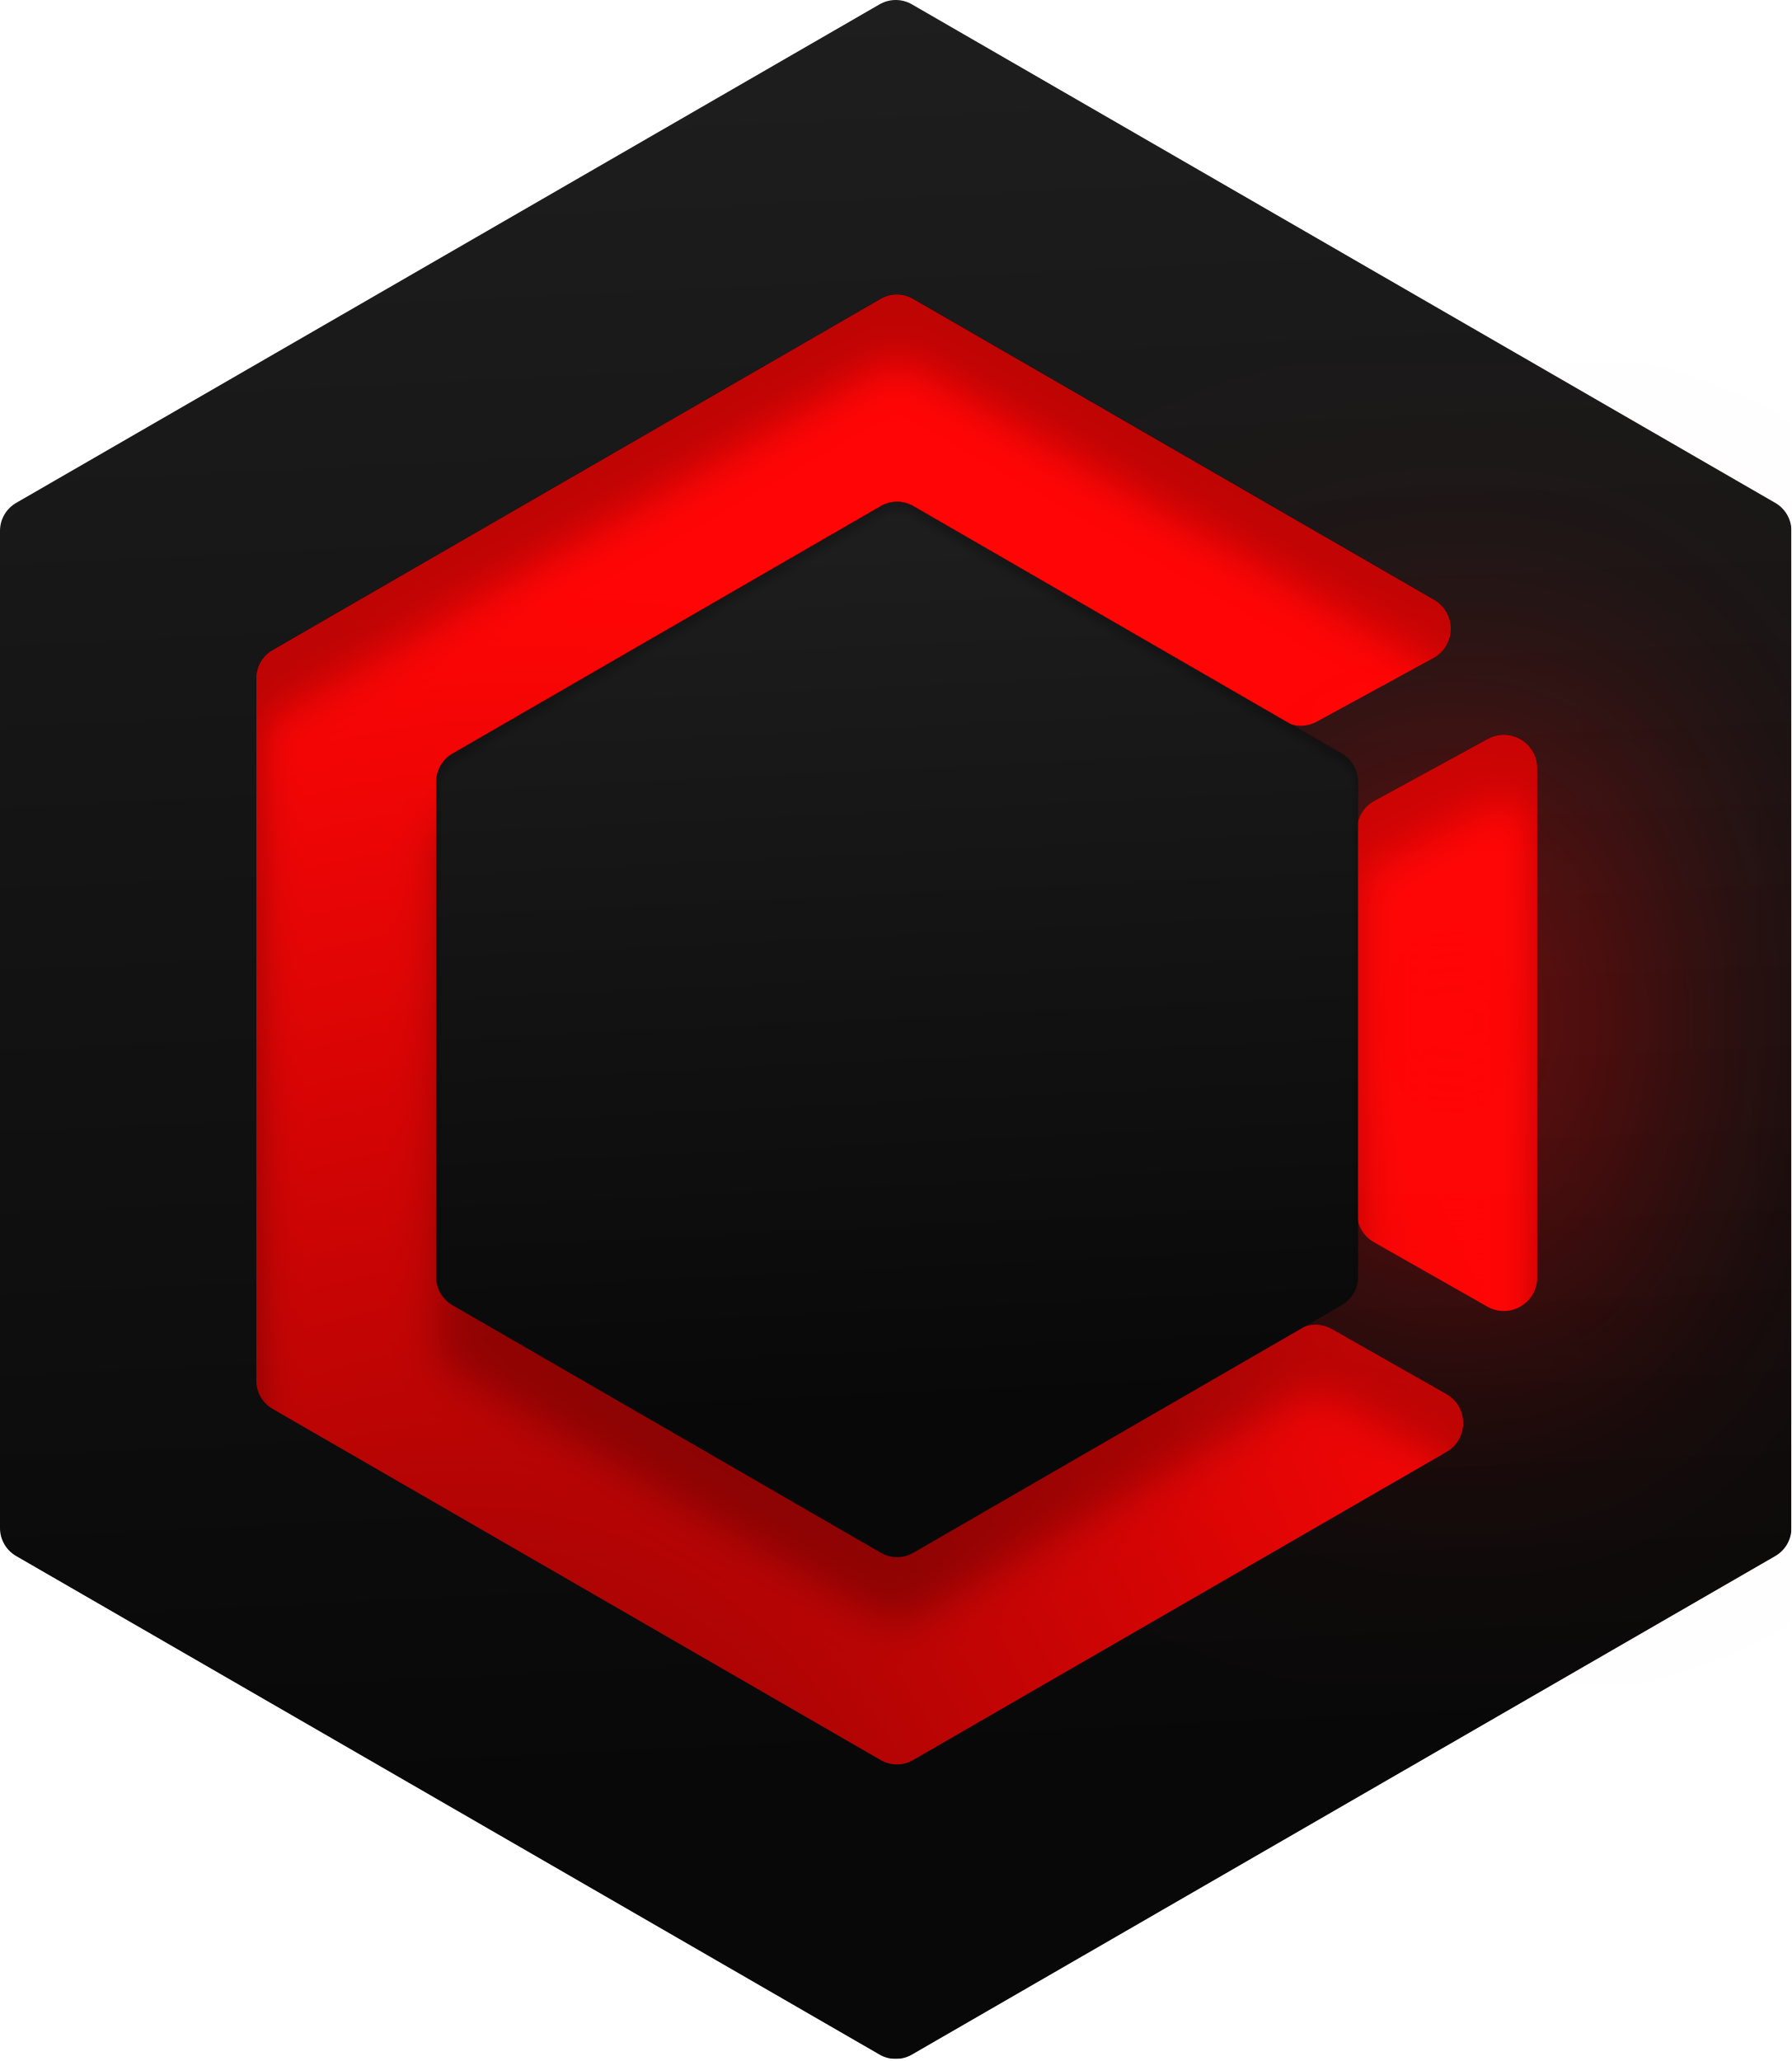
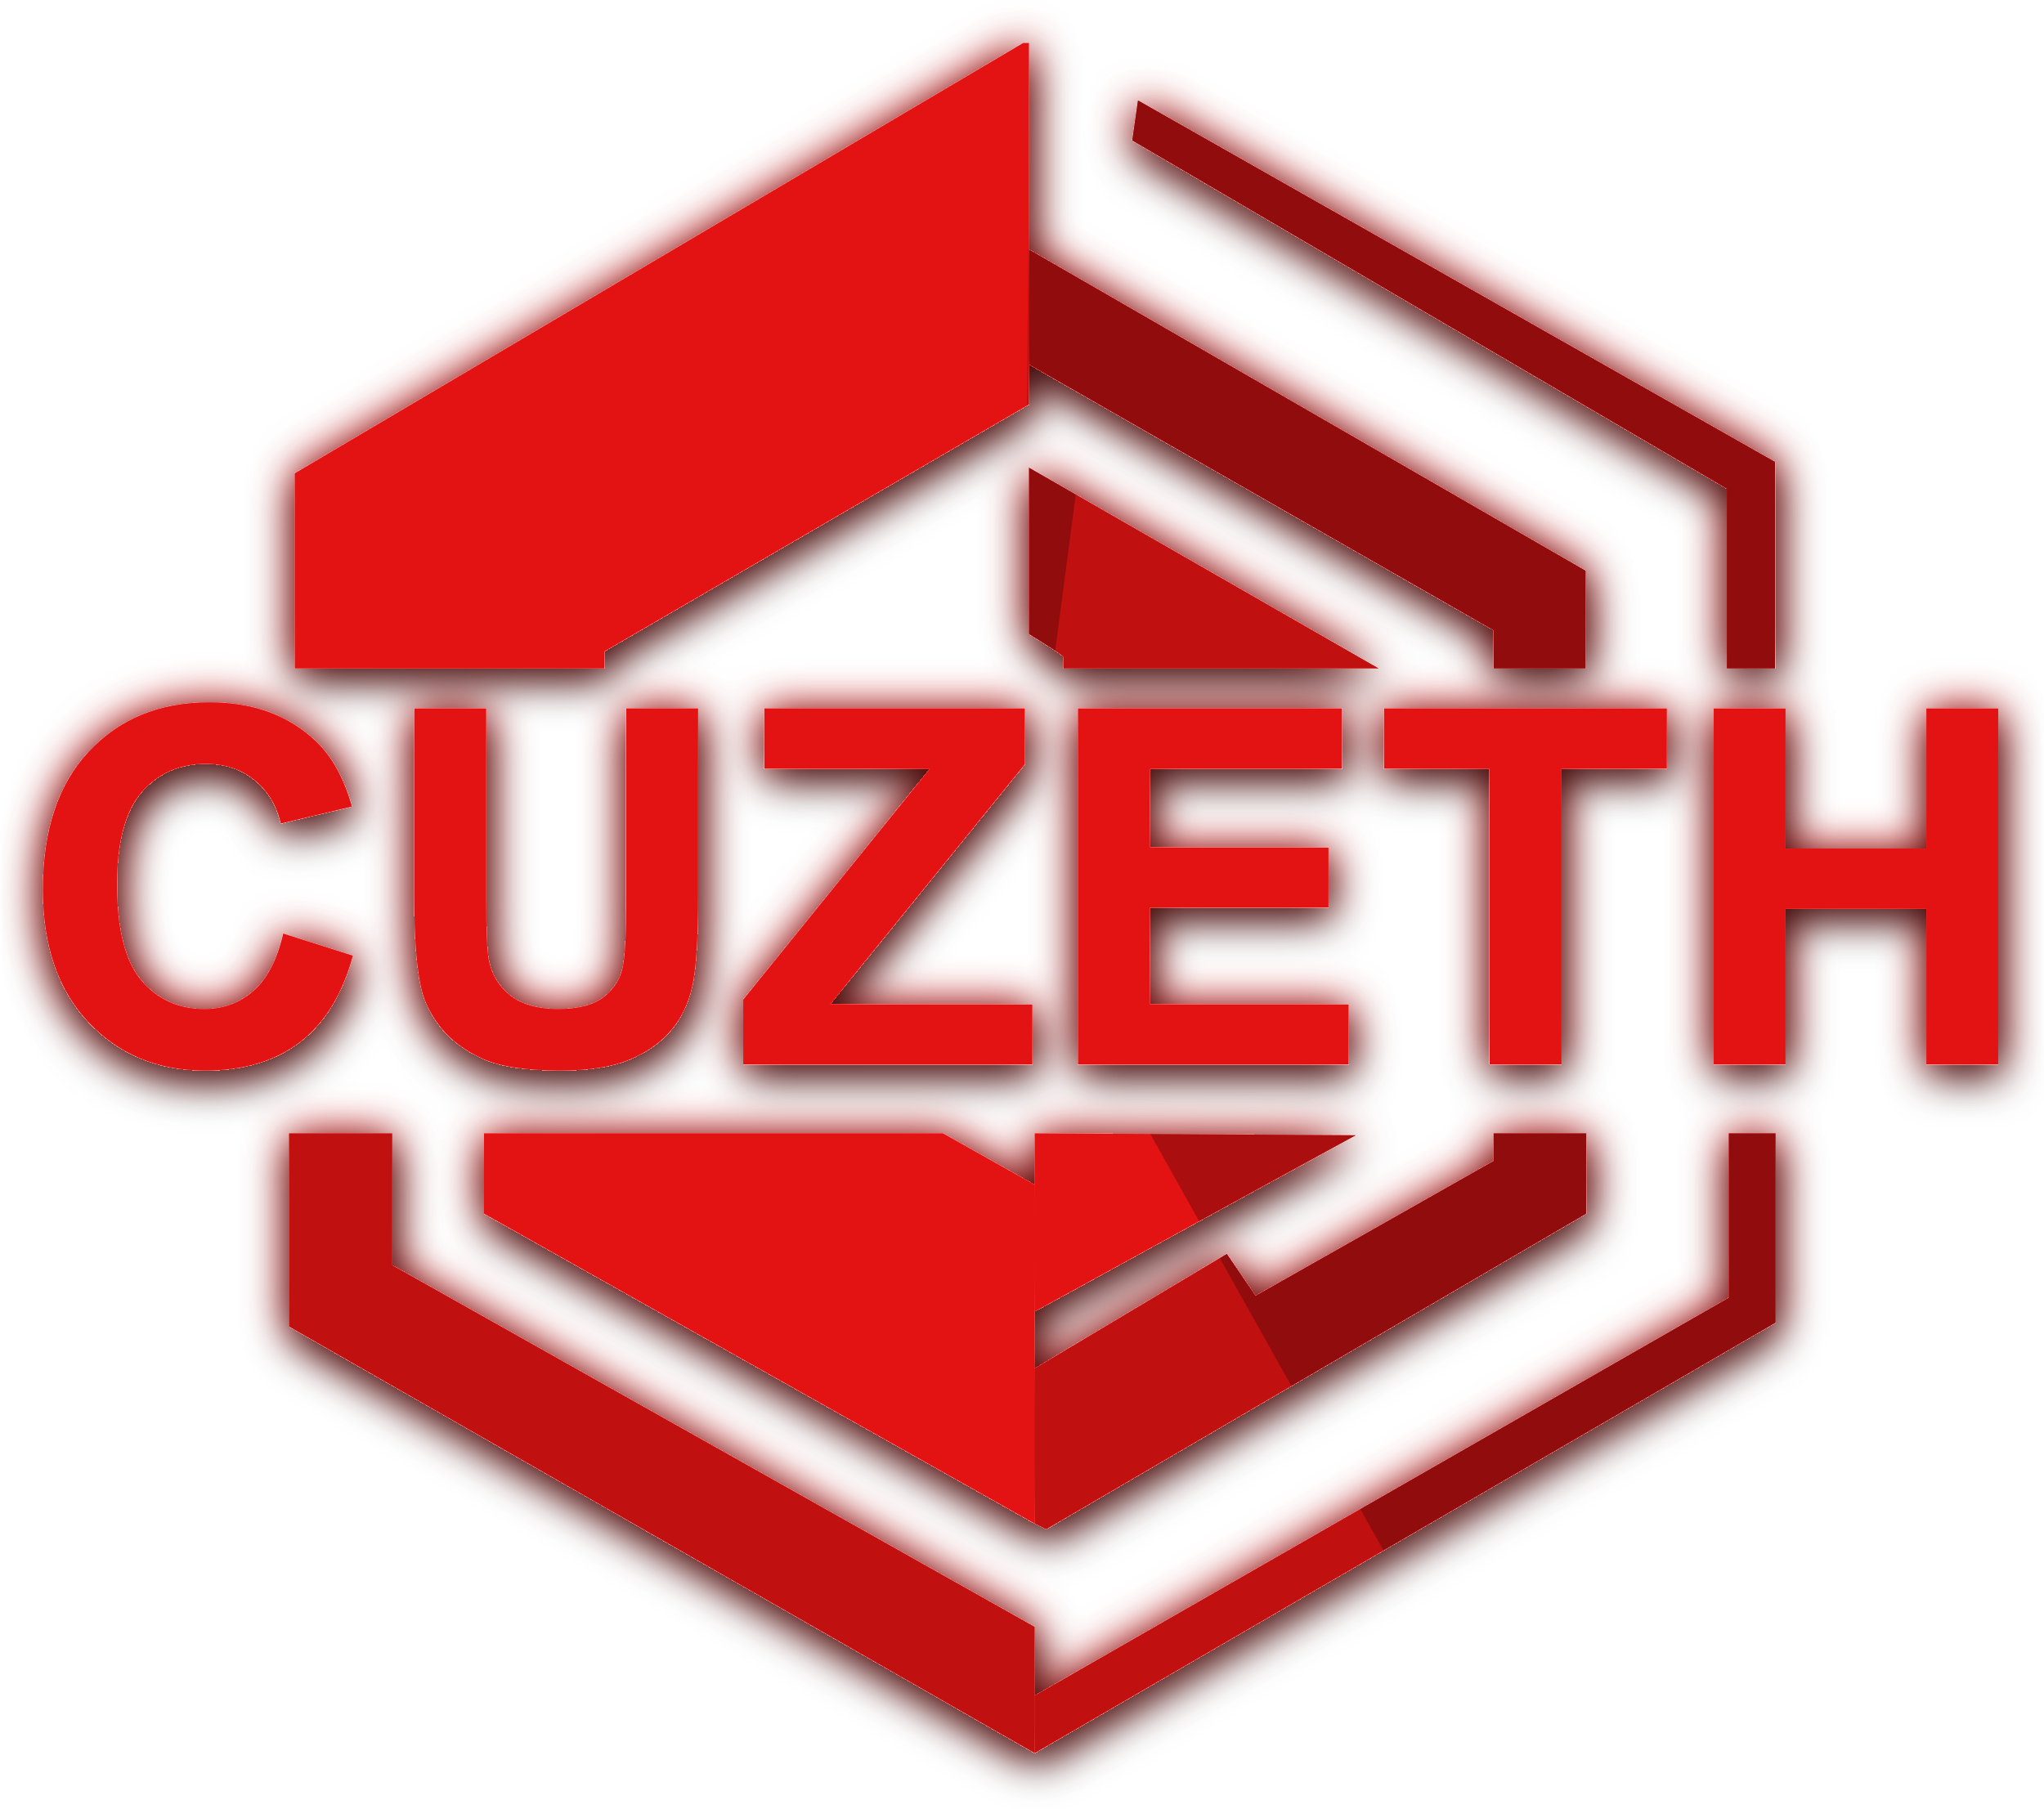
- <svg xmlns="http://www.w3.org/2000/svg" width="805" height="926" viewBox="0 0 805 926" fill="none">
-   <mask id="mask0" style="mask-type:alpha" maskUnits="userSpaceOnUse" x="0" y="0" width="805" height="926">
-     <rect width="805" height="925.09" fill="url(#paint0_linear)" />
+ <svg xmlns="http://www.w3.org/2000/svg" width="1428" height="1264" viewBox="0 0 1428 1264" fill="none">
+   <g filter="url(#filter0_f_312_13)">
+     <path d="M714.846 30H718.853V282.634L422.305 455.067V467.097H205.906V330.755L714.846 30Z" fill="#E31313" />
+     <path d="M718.853 254.564V174.362L1107.77 398.792V467.097H1043.45V440.363L718.853 254.564Z" fill="#E31313" />
+     <path d="M718.853 443.037V326.745L963.305 467.097H742.898V459.077C742.898 458.008 726.868 447.938 718.853 443.037Z" fill="#E31313" />
+     <path d="M790.987 98.171L794.994 70.101L1240.12 322.735V467.097H1206.42V341.449L790.987 98.171Z" fill="#E31313" />
+     <path d="M201.898 926.918V791.913H274.032V884.144L722.861 1136.78V1225L201.898 926.918Z" fill="#E31313" />
+     <path d="M338.15 848.054V791.913H658.742L722.861 828.003V1064.6L338.15 848.054Z" fill="#E31313" />
+     <path d="M722.861 916.374V791.913L947.275 793.249L722.861 916.374Z" fill="#E31313" />
+     <path d="M722.861 1064.6V956.325L857.109 876.124L877.146 905.531L1043.45 811.295V791.913H1108.24V848.054L730.875 1068.61L722.861 1064.6Z" fill="#E31313" />
+     <path d="M1240.48 791.913H1207.76V906.868L722.861 1184.9V1225L1240.48 924.245V791.913Z" fill="#E31313" />
+     <path d="M197.888 652.325L246.559 667.768C239.097 694.919 226.661 715.113 209.25 728.349C191.953 741.473 169.963 748.034 143.282 748.034C110.27 748.034 83.136 736.778 61.882 714.265C40.627 691.638 30 660.754 30 621.61C30 580.204 40.684 548.075 62.051 525.222C83.419 502.257 111.513 490.774 146.335 490.774C176.747 490.774 201.45 499.768 220.443 517.756C231.749 528.39 240.228 543.663 245.881 563.574L196.192 575.453C193.253 562.556 187.091 552.374 177.708 544.907C168.437 537.441 157.132 533.707 143.791 533.707C125.363 533.707 110.383 540.325 98.851 553.562C87.433 566.798 81.723 588.236 81.723 617.877C81.723 649.327 87.376 671.727 98.682 685.077C109.987 698.426 124.684 705.101 142.773 705.101C156.114 705.101 167.589 700.859 177.199 692.374C186.809 683.889 193.705 670.539 197.888 652.325Z" fill="#E31313" />
+     <path d="M289.464 495.016H339.661V629.756C339.661 651.137 340.282 664.996 341.526 671.331C343.674 681.513 348.762 689.715 356.789 695.937C364.929 702.046 376.008 705.101 390.027 705.101C404.272 705.101 415.012 702.216 422.248 696.446C429.484 690.564 433.836 683.38 435.306 674.895C436.776 666.41 437.511 652.325 437.511 632.64V495.016H487.708V625.683C487.708 655.55 486.351 676.648 483.637 688.98C480.924 701.311 475.893 711.719 468.545 720.204C461.309 728.689 451.586 735.477 439.376 740.568C427.166 745.545 411.225 748.034 391.553 748.034C367.812 748.034 349.779 745.319 337.456 739.889C325.246 734.345 315.58 727.218 308.457 718.507C301.335 709.683 296.643 700.463 294.382 690.846C291.103 676.592 289.464 655.55 289.464 627.719V495.016Z" fill="#E31313" />
+     <path d="M519.25 743.792V698.483L649.83 537.101H534.004V495.016H715.968V534.047L579.792 701.877H721.225V743.792H519.25Z" fill="#E31313" />
+     <path d="M753.107 743.792V495.016H937.445V537.101H803.304V592.253H928.117V634.168H803.304V701.877H942.193V743.792H753.107Z" fill="#E31313" />
+     <path d="M1040.72 743.792V537.101H966.952V495.016H1164.52V537.101H1090.92V743.792H1040.72Z" fill="#E31313" />
+     <path d="M1197.25 743.792V495.016H1247.44V592.931H1345.8V495.016H1396V743.792H1345.8V635.016H1247.44V743.792H1197.25Z" fill="#E31313" />
+   </g>
+   <g filter="url(#filter1_d_312_13)">
+     <path d="M714.846 30H718.853V282.634L422.305 455.067V467.097H205.906V330.755L714.846 30Z" fill="#E31313" />
+     <path d="M718.853 254.564V174.362L1107.77 398.792V467.097H1043.45V440.363L718.853 254.564Z" fill="#E31313" />
+     <path d="M718.853 443.037V326.745L963.305 467.097H742.898V459.077C742.898 458.008 726.868 447.938 718.853 443.037Z" fill="#E31313" />
+     <path d="M790.987 98.171L794.994 70.101L1240.12 322.735V467.097H1206.42V341.449L790.987 98.171Z" fill="#E31313" />
+     <path d="M201.898 926.918V791.913H274.032V884.144L722.861 1136.78V1225L201.898 926.918Z" fill="#E31313" />
+     <path d="M338.15 848.054V791.913H658.742L722.861 828.003V1064.6L338.15 848.054Z" fill="#E31313" />
+     <path d="M722.861 916.374V791.913L947.275 793.249L722.861 916.374Z" fill="#E31313" />
+     <path d="M722.861 1064.6V956.325L857.109 876.124L877.146 905.531L1043.45 811.295V791.913H1108.24V848.054L730.875 1068.61L722.861 1064.6Z" fill="#E31313" />
+     <path d="M1240.48 791.913H1207.76V906.868L722.861 1184.9V1225L1240.48 924.245V791.913Z" fill="#E31313" />
+     <path d="M197.888 652.325L246.559 667.768C239.097 694.919 226.661 715.113 209.25 728.349C191.953 741.473 169.963 748.034 143.282 748.034C110.27 748.034 83.136 736.778 61.882 714.265C40.627 691.638 30 660.754 30 621.61C30 580.204 40.684 548.075 62.051 525.222C83.419 502.257 111.513 490.774 146.335 490.774C176.747 490.774 201.45 499.768 220.443 517.756C231.749 528.39 240.228 543.663 245.881 563.574L196.192 575.453C193.253 562.556 187.091 552.374 177.708 544.907C168.437 537.441 157.132 533.707 143.791 533.707C125.363 533.707 110.383 540.325 98.851 553.562C87.433 566.798 81.723 588.236 81.723 617.877C81.723 649.327 87.376 671.727 98.682 685.077C109.987 698.426 124.684 705.101 142.773 705.101C156.114 705.101 167.589 700.859 177.199 692.374C186.809 683.889 193.705 670.539 197.888 652.325Z" fill="#E31313" />
+     <path d="M289.464 495.016H339.661V629.756C339.661 651.137 340.282 664.996 341.526 671.331C343.674 681.513 348.762 689.715 356.789 695.937C364.929 702.046 376.008 705.101 390.027 705.101C404.272 705.101 415.012 702.216 422.248 696.446C429.484 690.564 433.836 683.38 435.306 674.895C436.776 666.41 437.511 652.325 437.511 632.64V495.016H487.708V625.683C487.708 655.55 486.351 676.648 483.637 688.98C480.924 701.311 475.893 711.719 468.545 720.204C461.309 728.689 451.586 735.477 439.376 740.568C427.166 745.545 411.225 748.034 391.553 748.034C367.812 748.034 349.779 745.319 337.456 739.889C325.246 734.345 315.58 727.218 308.457 718.507C301.335 709.683 296.643 700.463 294.382 690.846C291.103 676.592 289.464 655.55 289.464 627.719V495.016Z" fill="#E31313" />
+     <path d="M519.25 743.792V698.483L649.83 537.101H534.004V495.016H715.968V534.047L579.792 701.877H721.225V743.792H519.25Z" fill="#E31313" />
+     <path d="M753.107 743.792V495.016H937.445V537.101H803.304V592.253H928.117V634.168H803.304V701.877H942.193V743.792H753.107Z" fill="#E31313" />
+     <path d="M1040.72 743.792V537.101H966.952V495.016H1164.52V537.101H1090.92V743.792H1040.72Z" fill="#E31313" />
+     <path d="M1197.25 743.792V495.016H1247.44V592.931H1345.8V495.016H1396V743.792H1345.8V635.016H1247.44V743.792H1197.25Z" fill="#E31313" />
+   </g>
+   <mask id="mask0_312_13" style="mask-type:alpha" maskUnits="userSpaceOnUse" x="201" y="30" width="1040" height="1195">
+     <path d="M714.846 30H718.853V282.634L422.306 455.067V467.097H205.906V330.755L714.846 30Z" fill="#E51C1C" />
+     <path d="M718.853 254.564V174.362L1107.77 398.792V467.097H1043.45V440.364L718.853 254.564Z" fill="#E51C1C" />
+     <path d="M718.853 443.037V326.745L963.305 467.097H742.898V459.077C742.898 458.008 726.868 447.938 718.853 443.037Z" fill="#E51C1C" />
+     <path d="M790.987 98.171L794.994 70.101L1240.12 322.735V467.097H1206.42V341.449L790.987 98.171Z" fill="#E51C1C" />
+     <path d="M201.898 926.918V791.913H274.032V884.144L722.861 1136.78V1225L201.898 926.918Z" fill="#E51C1C" />
+     <path d="M338.15 848.054V791.913H658.742L722.861 828.003V1064.6L338.15 848.054Z" fill="#E51C1C" />
+     <path d="M722.861 916.374V791.913L947.275 793.249L722.861 916.374Z" fill="#E51C1C" />
+     <path d="M722.861 1064.6V956.325L857.109 876.124L877.146 905.531L1043.45 811.295V791.913H1108.24V848.054L730.876 1068.61L722.861 1064.6Z" fill="#E51C1C" />
+     <path d="M1240.48 791.913H1207.76V906.868L722.861 1184.9V1225L1240.48 924.245V791.913Z" fill="#E51C1C" />
  </mask>
-   <g mask="url(#mask0)">
-     <path d="M395.238 1.946C399.732 -0.649 405.268 -0.649 409.762 1.946L797.738 225.953C802.232 228.547 805 233.342 805 238.531V686.545C805 691.734 802.232 696.529 797.738 699.123L409.762 923.13C405.268 925.725 399.732 925.725 395.238 923.13L7.262 699.123C2.768 696.529 0 691.734 0 686.545V238.531C0 233.342 2.768 228.547 7.262 225.953L395.238 1.946Z" fill="url(#paint1_linear)" />
-     <g filter="url(#filter0_i)">
-       <path d="M395.755 134.273C400.244 131.681 405.775 131.681 410.264 134.273L644.416 269.499C654.554 275.353 654.377 290.047 644.1 295.655L591.697 324.251C587.105 326.757 581.54 326.69 577.01 324.074L410.263 227.776C405.774 225.183 400.244 225.183 395.755 227.776L203.383 338.873C198.894 341.465 196.128 346.256 196.128 351.441V573.635C196.128 578.82 198.894 583.611 203.382 586.203L395.755 697.3C400.244 699.893 405.774 699.893 410.263 697.3L583.612 597.19C588.221 594.528 593.895 594.508 598.523 597.137L649.901 626.325C659.981 632.051 660.033 646.559 649.994 652.356L410.264 790.803C405.775 793.395 400.244 793.395 395.755 790.803L122.429 632.955C117.94 630.362 115.175 625.571 115.175 620.386V304.69C115.175 299.505 117.94 294.714 122.429 292.121L395.755 134.273Z" fill="url(#paint2_radial)" />
-     </g>
-     <g filter="url(#filter1_i)">
-       <path d="M668.345 587.058C678.344 592.737 690.753 585.514 690.753 574.015V345.181C690.753 333.794 678.565 326.56 668.569 332.013L617.564 359.838C612.745 362.467 609.748 367.518 609.748 373.006V545.047C609.748 550.444 612.647 555.425 617.34 558.09L668.345 587.058Z" fill="url(#paint3_radial)" />
-     </g>
-     <g filter="url(#filter2_f)">
-       <path d="M668.345 587.058C678.344 592.737 690.753 585.514 690.753 574.015V345.181C690.753 333.794 678.565 326.56 668.569 332.013L617.564 359.838C612.745 362.467 609.748 367.518 609.748 373.006V545.047C609.748 550.444 612.647 555.425 617.34 558.09L668.345 587.058Z" fill="url(#paint4_radial)" />
-     </g>
-     <g filter="url(#filter3_i)">
-       <path d="M395.852 227.396C400.345 224.8 405.88 224.8 410.373 227.396L602.922 338.673C607.415 341.27 610.183 346.068 610.183 351.261V573.815C610.183 579.008 607.415 583.806 602.922 586.403L410.373 697.68C405.88 700.276 400.345 700.276 395.852 697.68L203.303 586.403C198.81 583.806 196.042 579.008 196.042 573.815V351.261C196.042 346.068 198.81 341.27 203.303 338.673L395.852 227.396Z" fill="url(#paint5_linear)" />
-     </g>
+   <g mask="url(#mask0_312_13)">
+     <path opacity="0.25" d="M1004.78 1151.7L794.123 775.403L970.761 483.524L953.751 442.295L752.253 340.203L735.898 464.545L704.496 472.399L718.888 291.774V26.073L1282.82 213.897L1375.07 874.877L1004.78 1151.7Z" fill="black" />
+     <path d="M713 776.057L719.543 39.816L1363.29 124.893L1441.8 939.011L722.814 1245.94L161.498 975.66L172.619 774.094L289.724 776.057L317.855 873.568L722.814 1098.04V950.137L756.833 902.363L818.329 873.568L945.901 820.559V774.094L713 776.057Z" fill="black" fill-opacity="0.15" />
  </g>
  <defs>
-     <filter id="filter0_i" x="115.175" y="132.329" width="542.317" height="679.419" filterUnits="userSpaceOnUse" color-interpolation-filters="sRGB">
+     <filter id="filter0_f_312_13" x="0" y="0" width="1426" height="1255" filterUnits="userSpaceOnUse" color-interpolation-filters="sRGB">
      <feFlood flood-opacity="0" result="BackgroundImageFix" />
      <feBlend mode="normal" in="SourceGraphic" in2="BackgroundImageFix" result="shape" />
+       <feGaussianBlur stdDeviation="15" result="effect1_foregroundBlur_312_13" />
+     </filter>
+     <filter id="filter1_d_312_13" x="2" y="9" width="1426" height="1255" filterUnits="userSpaceOnUse" color-interpolation-filters="sRGB">
+       <feFlood flood-opacity="0" result="BackgroundImageFix" />
      <feColorMatrix in="SourceAlpha" type="matrix" values="0 0 0 0 0 0 0 0 0 0 0 0 0 0 0 0 0 0 127 0" result="hardAlpha" />
-       <feOffset dy="30" />
-       <feGaussianBlur stdDeviation="9.5" />
-       <feComposite in2="hardAlpha" operator="arithmetic" k2="-1" k3="1" />
-       <feColorMatrix type="matrix" values="0 0 0 0 0 0 0 0 0 0 0 0 0 0 0 0 0 0 0.25 0" />
-       <feBlend mode="normal" in2="shape" result="effect1_innerShadow" />
+       <feOffset dx="2" dy="9" />
+       <feGaussianBlur stdDeviation="15" />
+       <feComposite in2="hardAlpha" operator="out" />
+       <feColorMatrix type="matrix" values="0 0 0 0 0 0 0 0 0 0 0 0 0 0 0 0 0 0 0.75 0" />
+       <feBlend mode="normal" in2="BackgroundImageFix" result="effect1_dropShadow_312_13" />
+       <feBlend mode="normal" in="SourceGraphic" in2="effect1_dropShadow_312_13" result="shape" />
    </filter>
-     <filter id="filter1_i" x="609.748" y="330.16" width="81.005" height="277.877" filterUnits="userSpaceOnUse" color-interpolation-filters="sRGB">
-       <feFlood flood-opacity="0" result="BackgroundImageFix" />
-       <feBlend mode="normal" in="SourceGraphic" in2="BackgroundImageFix" result="shape" />
-       <feColorMatrix in="SourceAlpha" type="matrix" values="0 0 0 0 0 0 0 0 0 0 0 0 0 0 0 0 0 0 127 0" result="hardAlpha" />
-       <feOffset dy="30" />
-       <feGaussianBlur stdDeviation="9.5" />
-       <feComposite in2="hardAlpha" operator="arithmetic" k2="-1" k3="1" />
-       <feColorMatrix type="matrix" values="0 0 0 0 0 0 0 0 0 0 0 0 0 0 0 0 0 0 0.25 0" />
-       <feBlend mode="normal" in2="shape" result="effect1_innerShadow" />
-     </filter>
-     <filter id="filter2_f" x="442.748" y="163.16" width="415.005" height="592.877" filterUnits="userSpaceOnUse" color-interpolation-filters="sRGB">
-       <feFlood flood-opacity="0" result="BackgroundImageFix" />
-       <feBlend mode="normal" in="SourceGraphic" in2="BackgroundImageFix" result="shape" />
-       <feGaussianBlur stdDeviation="83.5" result="effect1_foregroundBlur" />
-     </filter>
-     <filter id="filter3_i" x="196.042" y="225.449" width="414.14" height="478.178" filterUnits="userSpaceOnUse" color-interpolation-filters="sRGB">
-       <feFlood flood-opacity="0" result="BackgroundImageFix" />
-       <feBlend mode="normal" in="SourceGraphic" in2="BackgroundImageFix" result="shape" />
-       <feColorMatrix in="SourceAlpha" type="matrix" values="0 0 0 0 0 0 0 0 0 0 0 0 0 0 0 0 0 0 127 0" result="hardAlpha" />
-       <feOffset dy="4" />
-       <feGaussianBlur stdDeviation="2" />
-       <feComposite in2="hardAlpha" operator="arithmetic" k2="-1" k3="1" />
-       <feColorMatrix type="matrix" values="0 0 0 0 0 0 0 0 0 0 0 0 0 0 0 0 0 0 0.25 0" />
-       <feBlend mode="normal" in2="shape" result="effect1_innerShadow" />
-     </filter>
-     <linearGradient id="paint0_linear" x1="402.5" y1="0" x2="402.5" y2="925.09" gradientUnits="userSpaceOnUse">
-       <stop stop-color="#1A1A1A" />
-       <stop offset="1" stop-color="#0A0A0A" />
-     </linearGradient>
-     <linearGradient id="paint1_linear" x1="402.5" y1="-2.247" x2="441.047" y2="796.912" gradientUnits="userSpaceOnUse">
-       <stop stop-color="#1F1E1E" />
-       <stop offset="1" stop-color="#090808" />
-     </linearGradient>
-     <radialGradient id="paint2_radial" cx="0" cy="0" r="1" gradientUnits="userSpaceOnUse" gradientTransform="translate(184.216 998.72) rotate(-79.5014) scale(736.007 559.682)">
-       <stop stop-color="#770303" />
-       <stop offset="1" stop-color="#FF0505" />
-     </radialGradient>
-     <radialGradient id="paint3_radial" cx="0" cy="0" r="1" gradientUnits="userSpaceOnUse" gradientTransform="translate(181.983 1041.61) rotate(-80.4981) scale(791.484 546.959)">
-       <stop stop-color="#770303" />
-       <stop offset="1" stop-color="#FF0505" />
-     </radialGradient>
-     <radialGradient id="paint4_radial" cx="0" cy="0" r="1" gradientUnits="userSpaceOnUse" gradientTransform="translate(181.983 1041.61) rotate(-80.4981) scale(791.484 546.959)">
-       <stop stop-color="#770303" />
-       <stop offset="1" stop-color="#FF0505" />
-     </radialGradient>
-     <linearGradient id="paint5_linear" x1="403.113" y1="224.297" x2="422.8" y2="633.94" gradientUnits="userSpaceOnUse">
-       <stop stop-color="#1F1E1E" />
-       <stop offset="1" stop-color="#090808" />
-     </linearGradient>
  </defs>
</svg>
